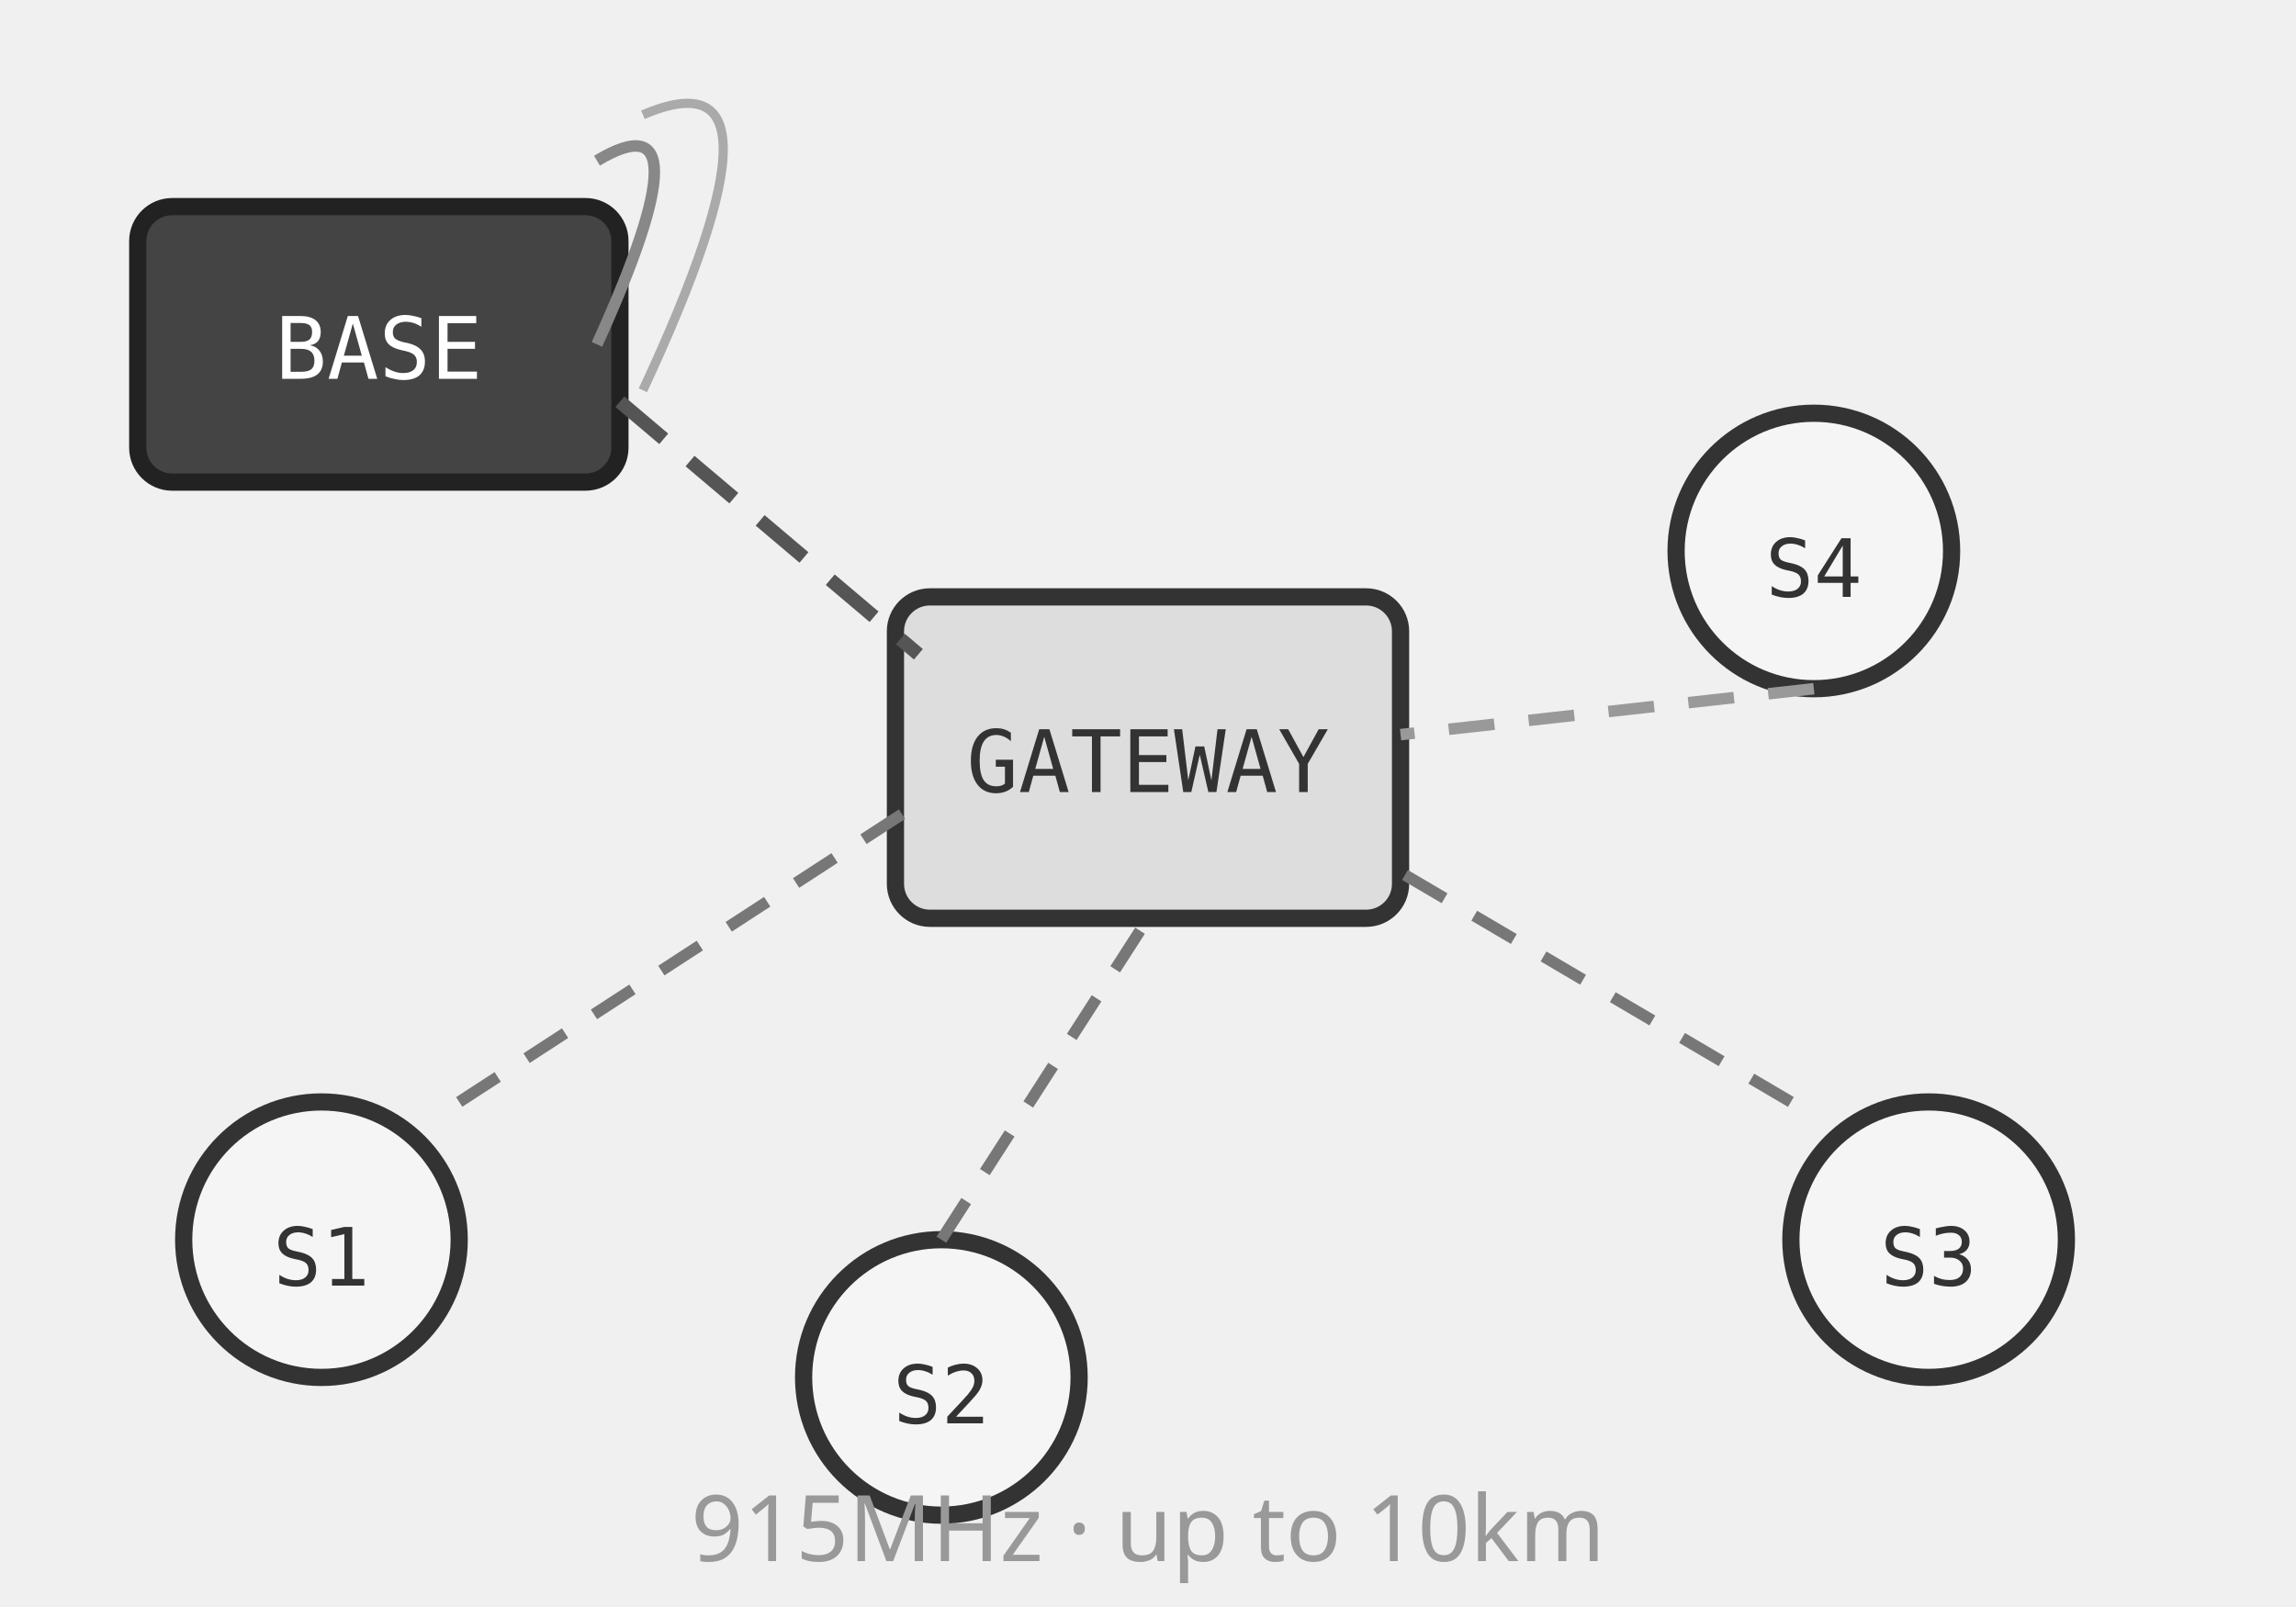
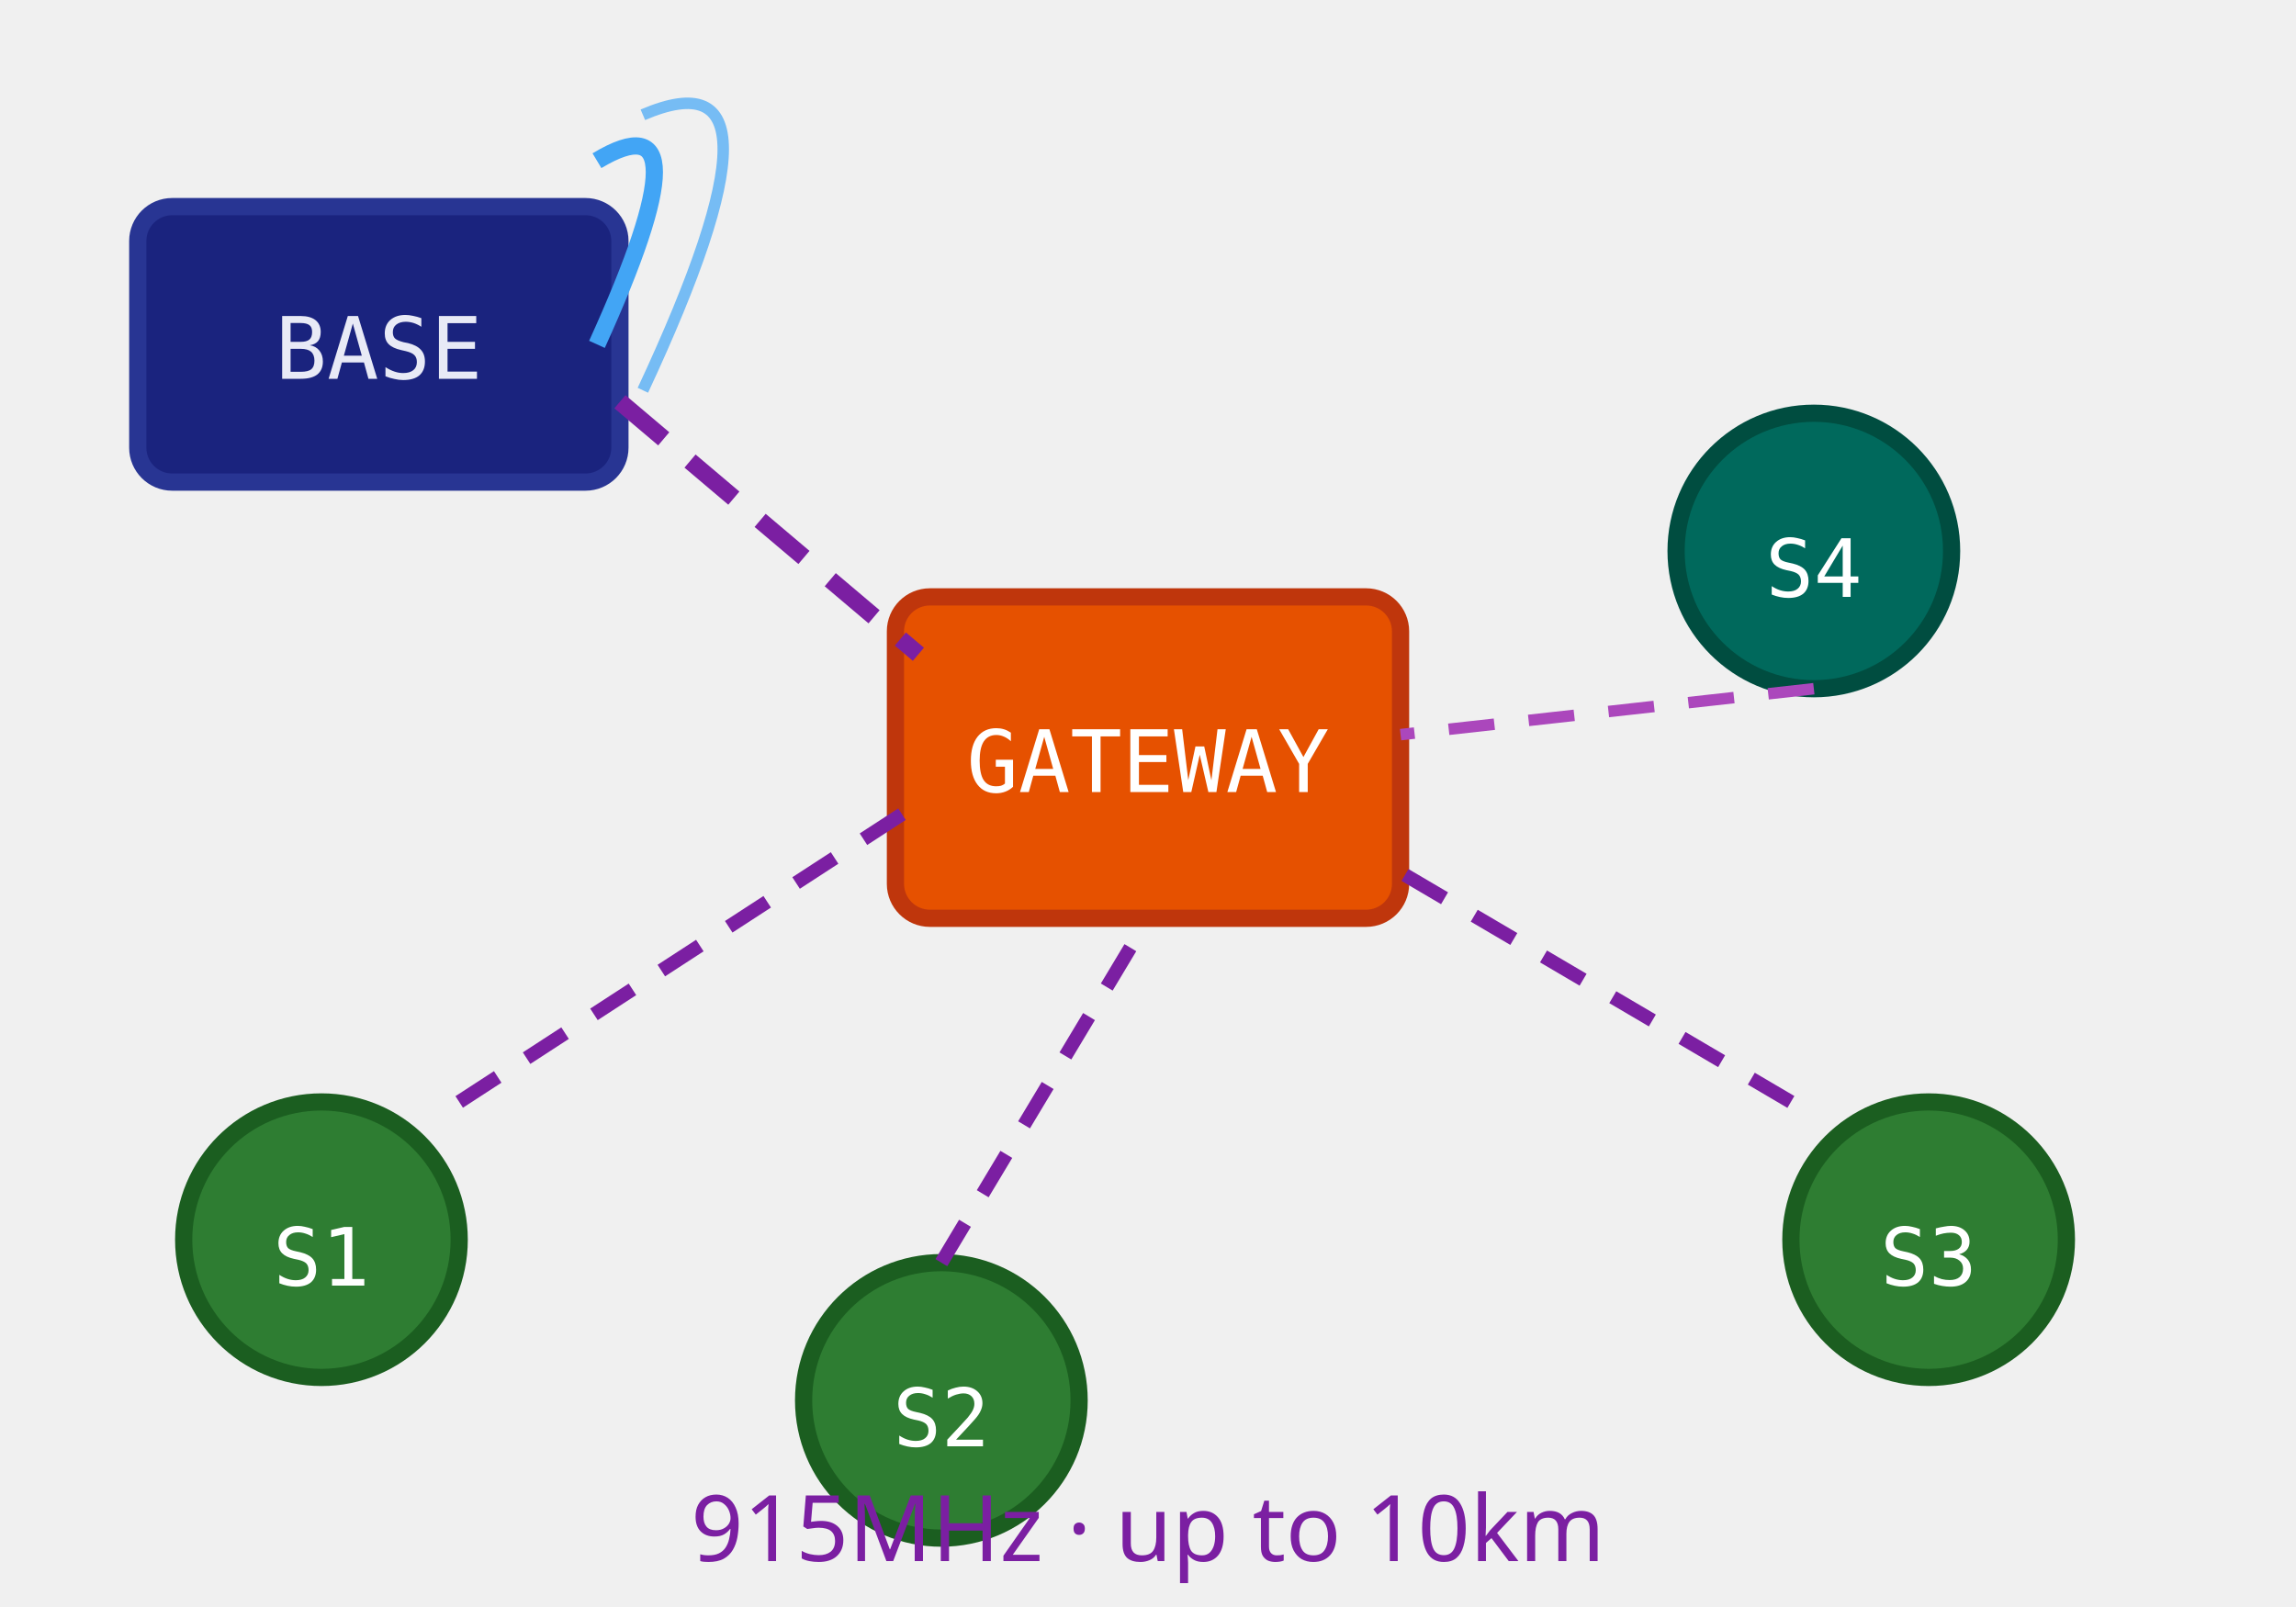
<svg xmlns="http://www.w3.org/2000/svg" viewBox="0 0 200 140">
-   <rect x="12" y="18" width="42" height="24" rx="3" fill="#444" stroke="#222" stroke-width="1.5" />
-   <text x="33" y="33" text-anchor="middle" fill="#fff" font-size="7.5" font-family="monospace">BASE</text>
-   <path d="M52,14 Q62,8 52,30" stroke="#888" stroke-width="1" fill="none" />
-   <path d="M56,10 Q70,4 56,34" stroke="#aaa" stroke-width="0.8" fill="none" />
-   <rect x="78" y="52" width="44" height="28" rx="3" fill="#ddd" stroke="#333" stroke-width="1.5" />
-   <text x="100" y="69" text-anchor="middle" fill="#333" font-size="7.5" font-family="monospace">GATEWAY</text>
-   <circle cx="28" cy="108" r="12" fill="#f5f5f5" stroke="#333" stroke-width="1.5" />
-   <text x="28" y="112" text-anchor="middle" fill="#333" font-size="7" font-family="monospace">S1</text>
-   <circle cx="82" cy="120" r="12" fill="#f5f5f5" stroke="#333" stroke-width="1.5" />
-   <text x="82" y="124" text-anchor="middle" fill="#333" font-size="7" font-family="monospace">S2</text>
-   <circle cx="168" cy="108" r="12" fill="#f5f5f5" stroke="#333" stroke-width="1.5" />
-   <text x="168" y="112" text-anchor="middle" fill="#333" font-size="7" font-family="monospace">S3</text>
-   <circle cx="158" cy="48" r="12" fill="#f5f5f5" stroke="#333" stroke-width="1.5" />
-   <text x="158" y="52" text-anchor="middle" fill="#333" font-size="7" font-family="monospace">S4</text>
-   <line x1="54" y1="35" x2="80" y2="57" stroke="#555" stroke-width="1.2" stroke-dasharray="5,3" />
-   <line x1="40" y1="96" x2="80" y2="70" stroke="#777" stroke-width="1" stroke-dasharray="4,3" />
-   <line x1="82" y1="108" x2="100" y2="80" stroke="#777" stroke-width="1" stroke-dasharray="4,3" />
-   <line x1="156" y1="96" x2="122" y2="76" stroke="#777" stroke-width="1" stroke-dasharray="4,3" />
-   <line x1="158" y1="60" x2="122" y2="64" stroke="#999" stroke-width="1" stroke-dasharray="4,3" />
-   <text x="100" y="136" text-anchor="middle" fill="#999" font-size="8" font-family="sans-serif">915MHz · up to 10km</text>
+   <rect x="12" y="18" width="42" height="24" rx="3" fill="#1a237e" stroke="#283593" stroke-width="1.5" />
+   <text x="33" y="33" text-anchor="middle" fill="#e8eaf6" font-size="7.5" font-family="monospace">BASE</text>
+   <path d="M52,14 Q62,8 52,30" stroke="#42a5f5" stroke-width="1.5" fill="none" />
+   <path d="M56,10 Q70,4 56,34" stroke="#42a5f5" stroke-width="1" fill="none" opacity="0.7" />
+   <rect x="78" y="52" width="44" height="28" rx="3" fill="#e65100" stroke="#bf360c" stroke-width="1.5" />
+   <text x="100" y="69" text-anchor="middle" fill="#fff" font-size="7.5" font-family="monospace">GATEWAY</text>
+   <circle cx="28" cy="108" r="12" fill="#2e7d32" stroke="#1b5e20" stroke-width="1.5" />
+   <text x="28" y="112" text-anchor="middle" fill="#fff" font-size="7" font-family="monospace">S1</text>
+   <circle cx="82" cy="122" r="12" fill="#2e7d32" stroke="#1b5e20" stroke-width="1.5" />
+   <text x="82" y="126" text-anchor="middle" fill="#fff" font-size="7" font-family="monospace">S2</text>
+   <circle cx="168" cy="108" r="12" fill="#2e7d32" stroke="#1b5e20" stroke-width="1.5" />
+   <text x="168" y="112" text-anchor="middle" fill="#fff" font-size="7" font-family="monospace">S3</text>
+   <circle cx="158" cy="48" r="12" fill="#00695c" stroke="#004d40" stroke-width="1.5" />
+   <text x="158" y="52" text-anchor="middle" fill="#fff" font-size="7" font-family="monospace">S4</text>
+   <line x1="54" y1="35" x2="80" y2="57" stroke="#7b1fa2" stroke-width="1.5" stroke-dasharray="5,3" />
+   <line x1="40" y1="96" x2="80" y2="70" stroke="#7b1fa2" stroke-width="1.2" stroke-dasharray="4,3" />
+   <line x1="82" y1="110" x2="100" y2="80" stroke="#7b1fa2" stroke-width="1.2" stroke-dasharray="4,3" />
+   <line x1="156" y1="96" x2="122" y2="76" stroke="#7b1fa2" stroke-width="1.2" stroke-dasharray="4,3" />
+   <line x1="158" y1="60" x2="122" y2="64" stroke="#ab47bc" stroke-width="1" stroke-dasharray="4,3" />
+   <text x="100" y="136" text-anchor="middle" fill="#7b1fa2" font-size="8" font-family="sans-serif">915MHz · up to 10km</text>
</svg>
